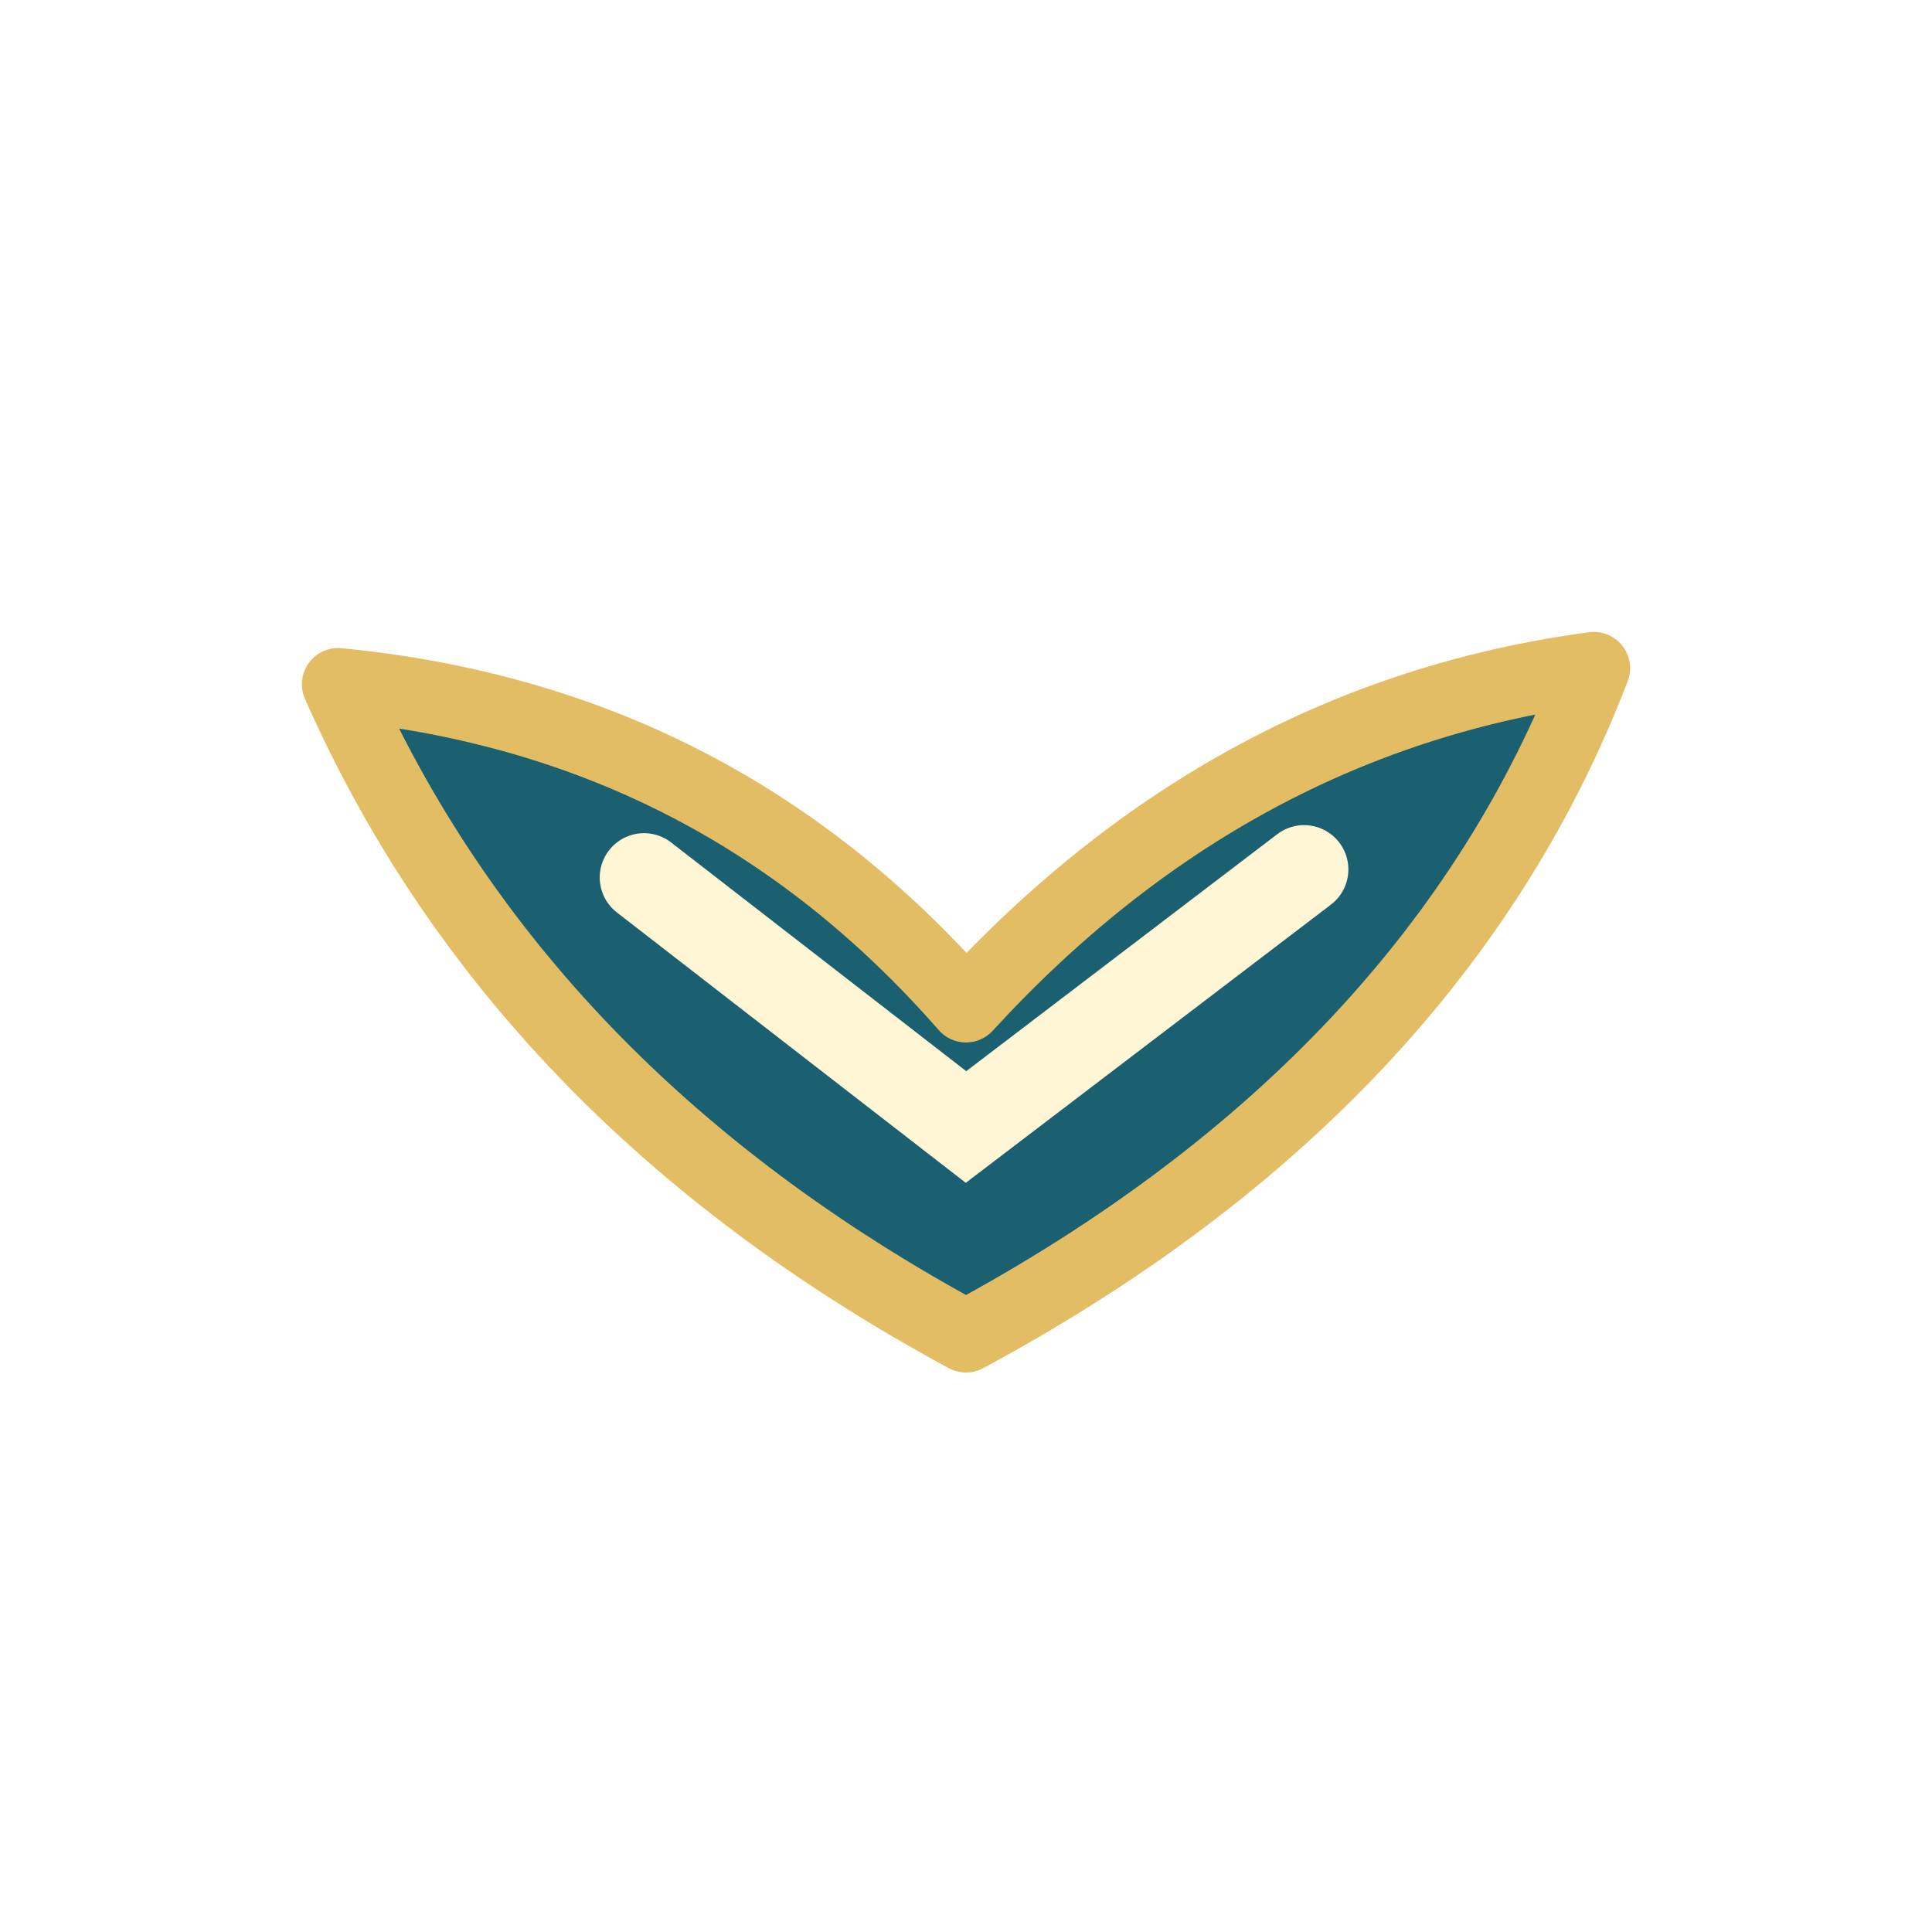
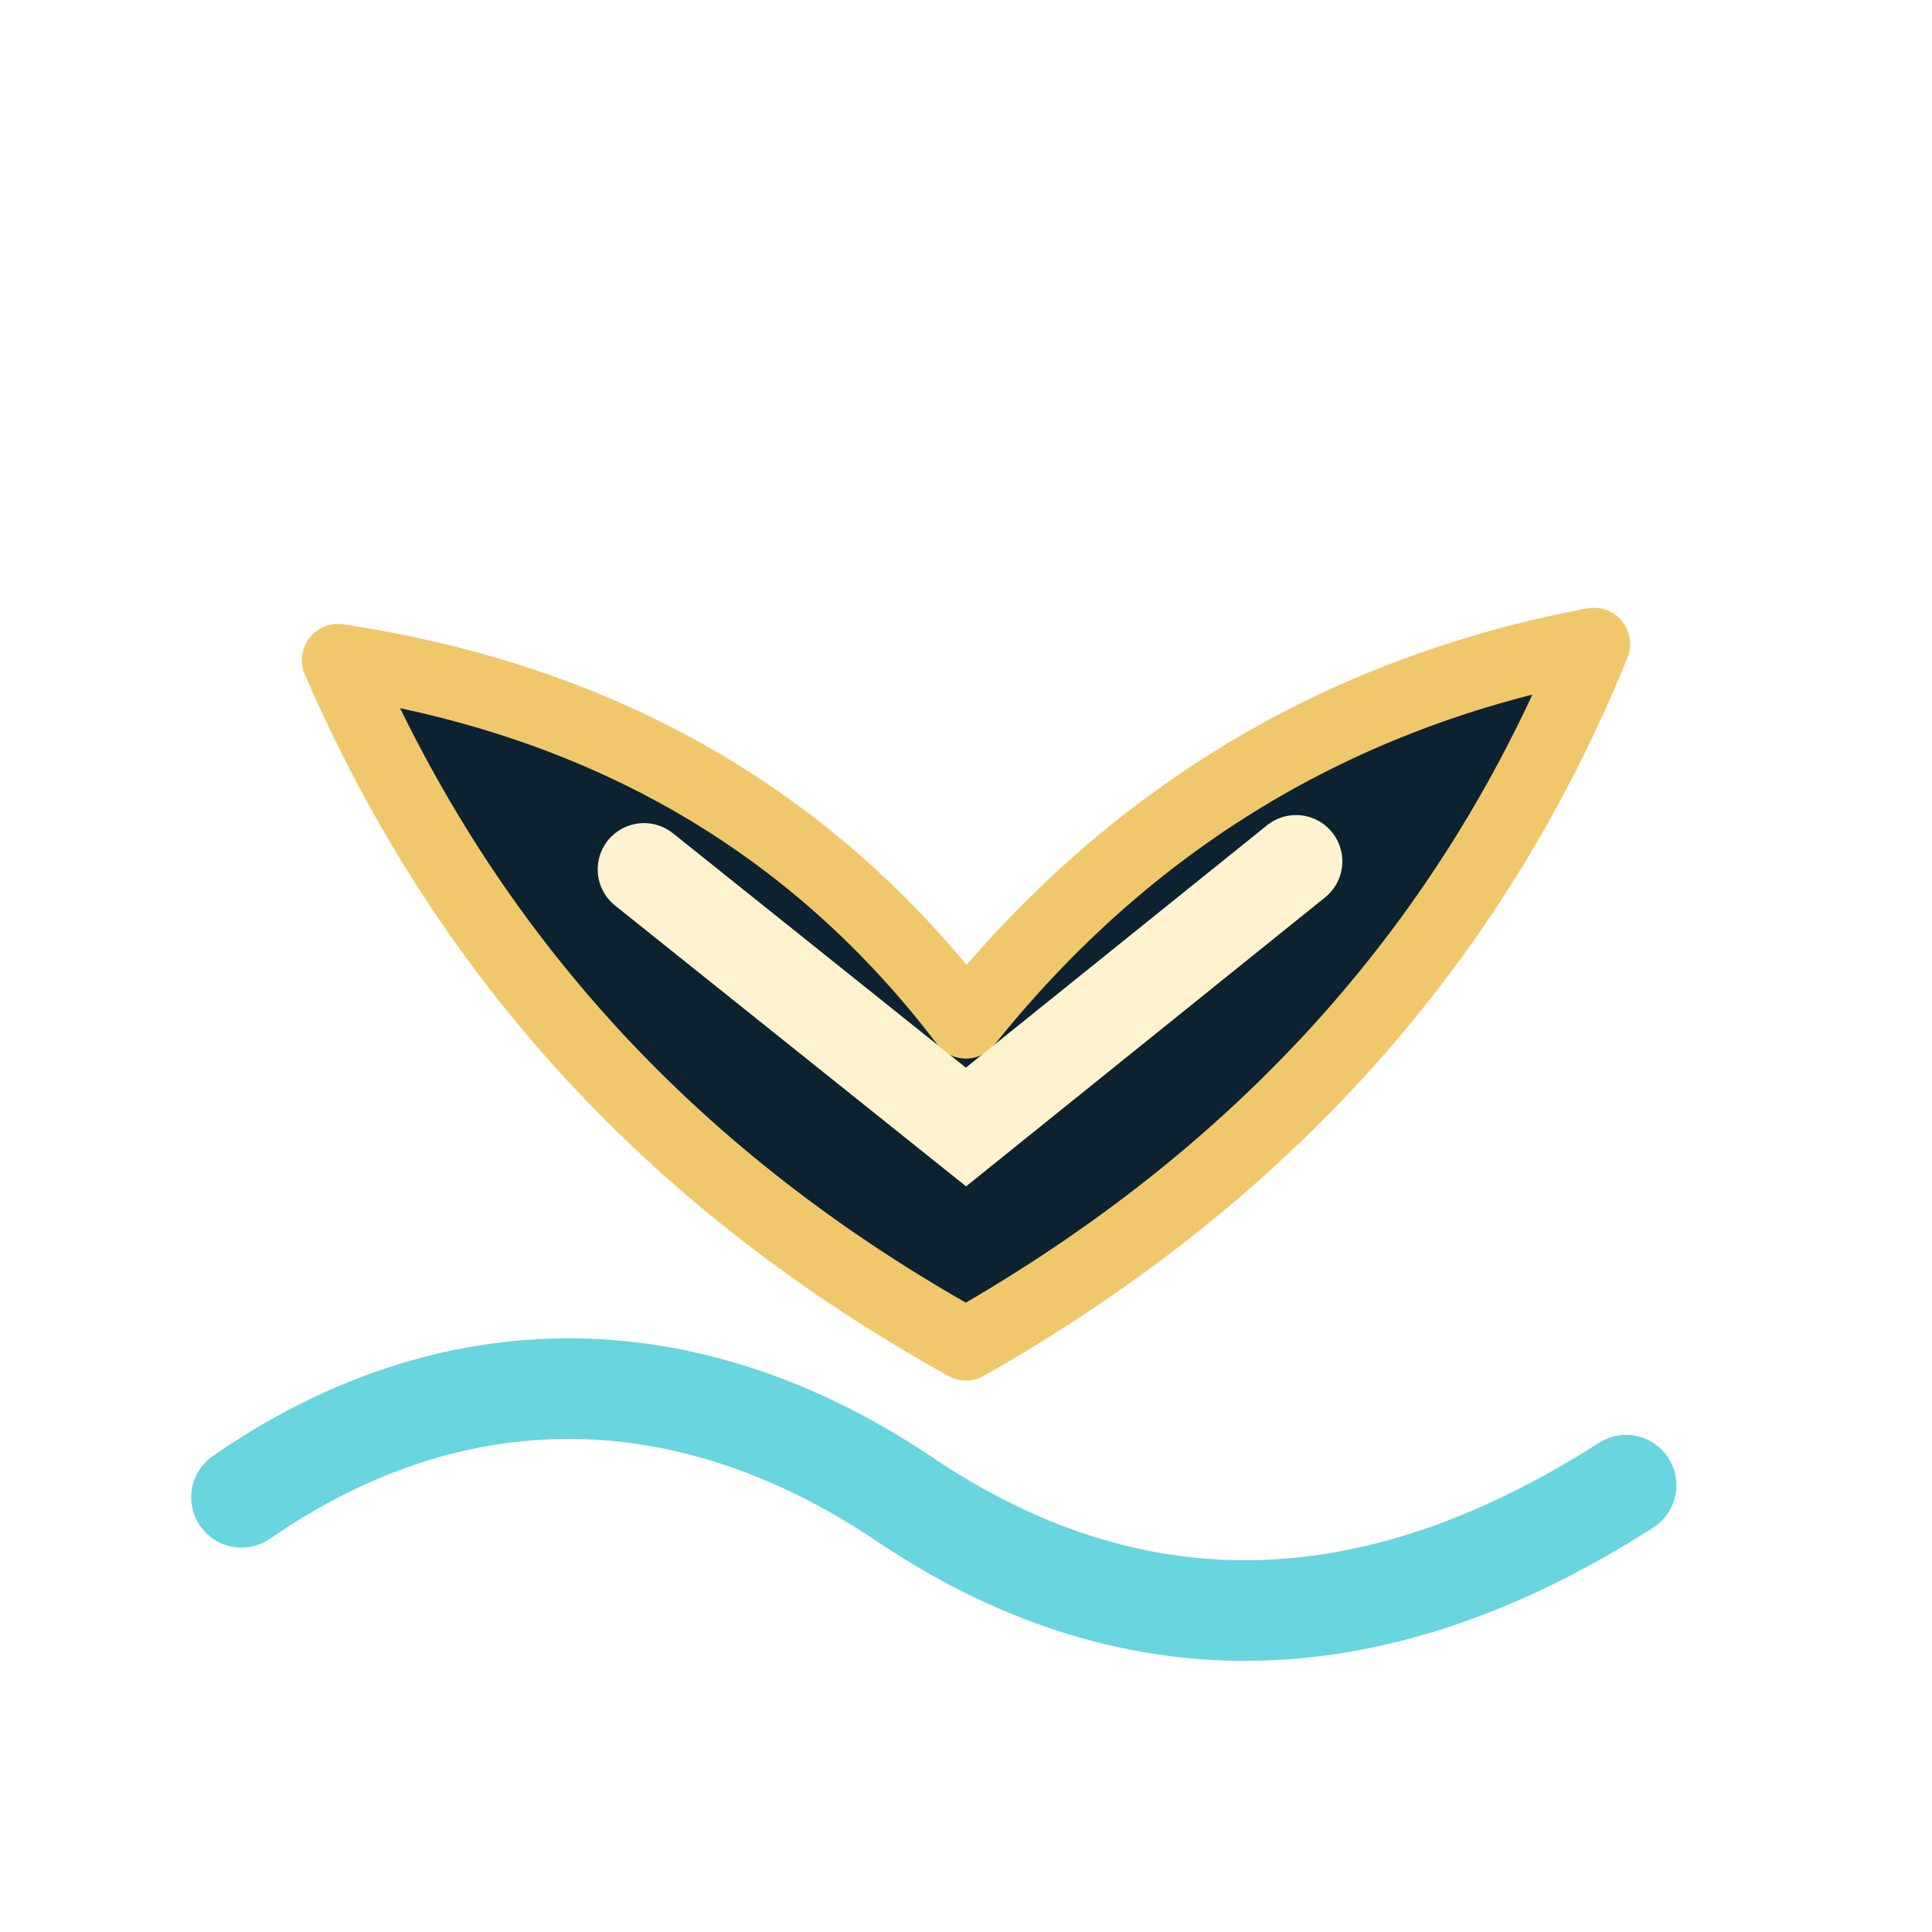
<svg xmlns="http://www.w3.org/2000/svg" class="dream-suisui-svg" viewBox="0 0 24 24" aria-hidden="true" focusable="false">
-   <path d="M4.2 8.5c3.1.3 5.7 1.6 7.8 4 2.2-2.4 4.8-3.8 7.8-4.2-1.3 3.4-3.9 6.2-7.8 8.3-3.7-2-6.3-4.7-7.8-8.1Z" fill="#1a6070" stroke="#e3bd64" stroke-width=".9" stroke-linejoin="round" />
-   <path d="M8 10.9 12 14l4.2-3.2" fill="none" stroke="#fff6d6" stroke-width="1.1" stroke-linecap="round" />
+   <path d="M4.2 8.2c3.3.5 5.9 2 7.8 4.5 2-2.5 4.6-4.1 7.8-4.7-1.5 3.7-4.1 6.6-7.8 8.7-3.6-2-6.2-4.8-7.8-8.5Z" fill="#0c2230" stroke="#f0c86b" stroke-width=".9" stroke-linejoin="round" />
+   <path d="M8 10.8 12 14l4.1-3.3" fill="none" stroke="#fff3cf" stroke-width="1.15" stroke-linecap="round" />
+   <path d="M3 18.6c2.6-1.8 5.5-1.8 8.2 0 2.8 1.9 5.8 1.9 9-.15" fill="none" stroke="#68d5df" stroke-width="1.25" stroke-linecap="round" />
</svg>
